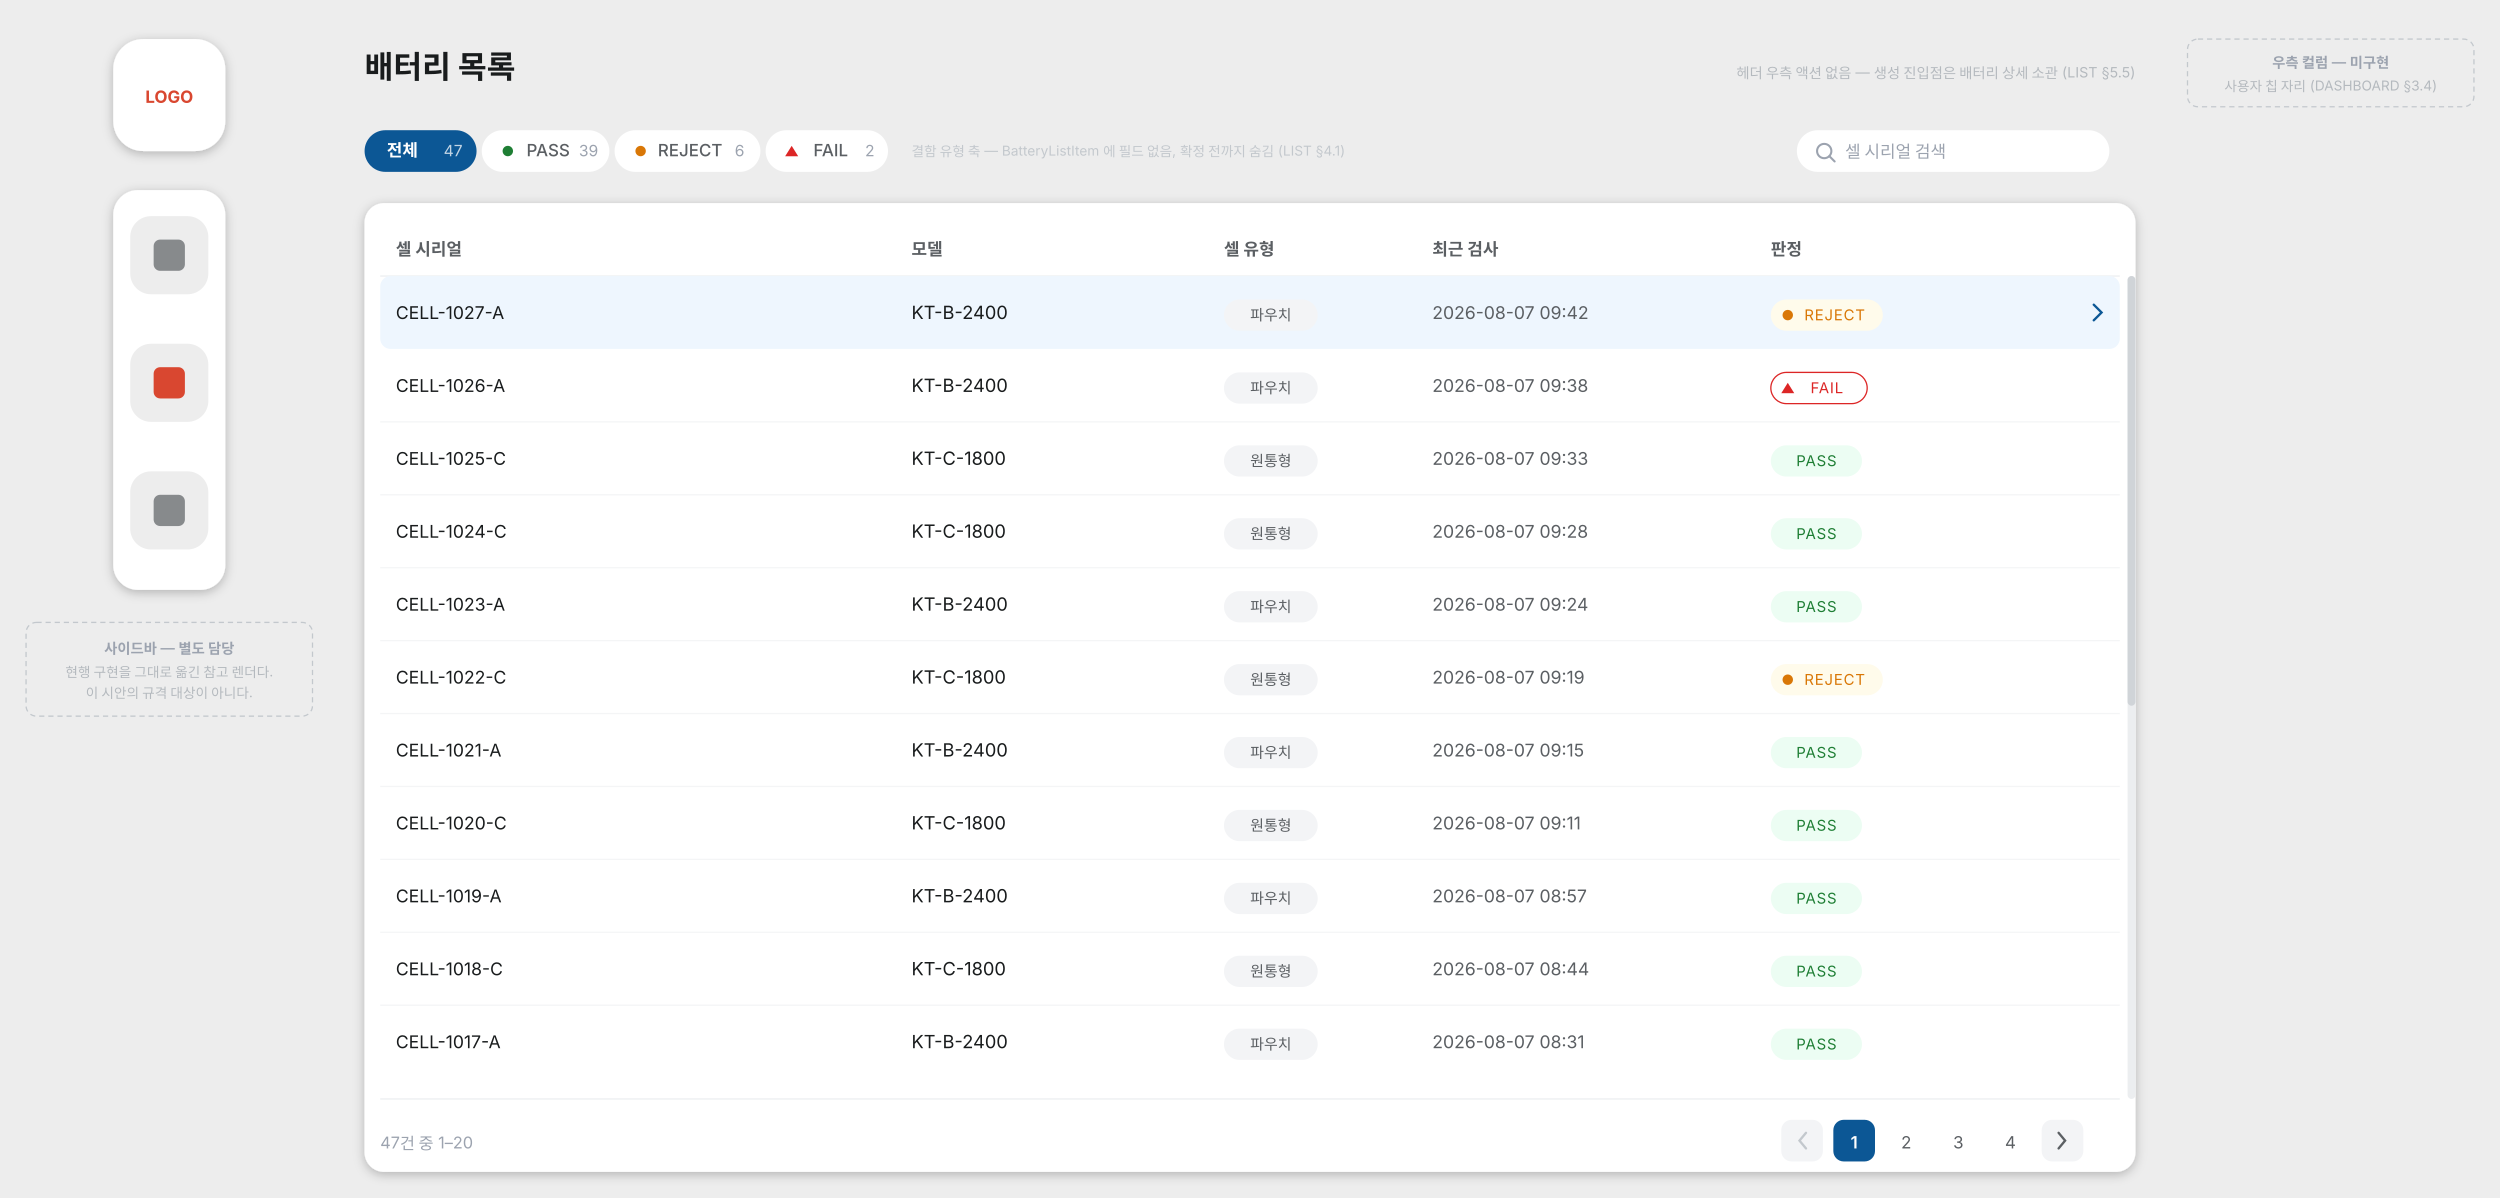
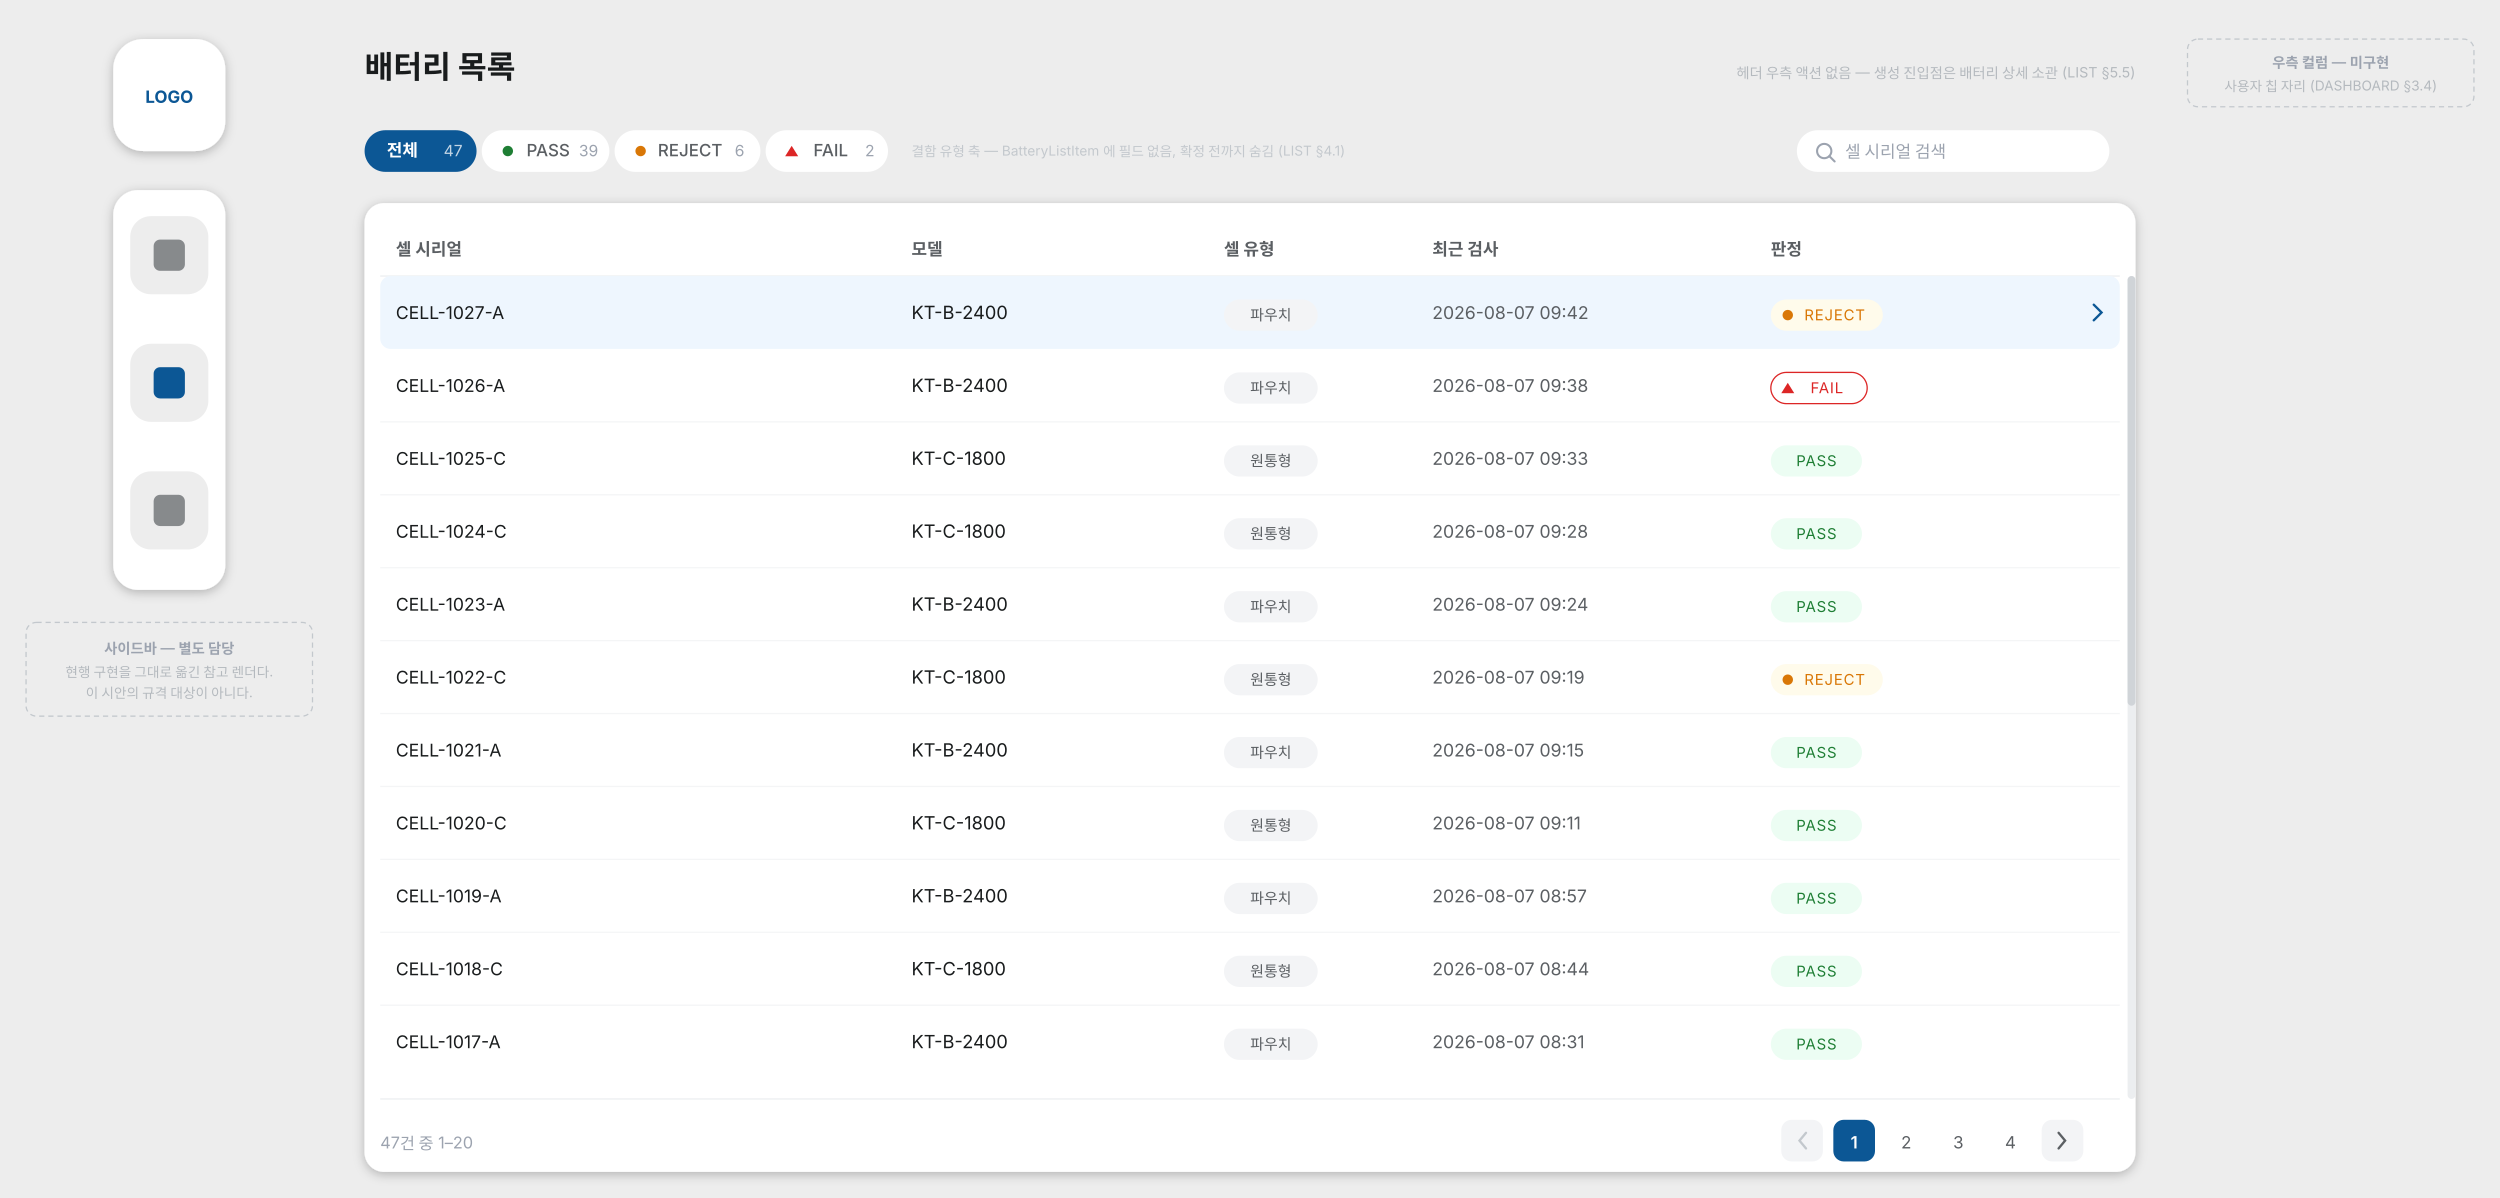
<svg xmlns="http://www.w3.org/2000/svg" viewBox="0 0 1920 920" width="1920" height="920" font-family="Inter, system-ui, sans-serif">
  <defs>
    <filter id="sh" x="-20%" y="-20%" width="140%" height="160%">
      <feDropShadow dx="0" dy="2" stdDeviation="4" flood-color="#000000" flood-opacity="0.25" />
    </filter>
    <clipPath id="rows">
      <rect x="272" y="212" width="1356" height="632" />
    </clipPath>
  </defs>
  <rect width="1920" height="920" fill="#ededed" />
  <g>
    <rect x="87" y="30" width="86" height="86" rx="23" fill="#ffffff" filter="url(#sh)" />
-     <text x="130" y="79" text-anchor="middle" font-size="13" font-weight="700" fill="#d94730">LOGO</text>
+     <text x="130" y="79" text-anchor="middle" font-size="13" font-weight="700" fill="#0c5795">LOGO</text>
    <rect x="87" y="146" width="86" height="307" rx="19" fill="#ffffff" filter="url(#sh)" />
    <rect x="100" y="166" width="60" height="60" rx="16" fill="#ededed" />
    <rect x="118" y="184" width="24" height="24" rx="5" fill="#5b5f63" opacity="0.7" />
    <rect x="100" y="264" width="60" height="60" rx="16" fill="#ededed" />
-     <rect x="118" y="282" width="24" height="24" rx="5" fill="#d94730" />
+     <rect x="118" y="282" width="24" height="24" rx="5" fill="#0c5795" />
    <rect x="100" y="362" width="60" height="60" rx="16" fill="#ededed" />
    <rect x="118" y="380" width="24" height="24" rx="5" fill="#5b5f63" opacity="0.7" />
    <rect x="20" y="478" width="220" height="72" rx="8" fill="none" stroke="#c3c8cd" stroke-width="1" stroke-dasharray="4 3" />
    <text x="130" y="502" text-anchor="middle" font-size="11" font-weight="600" fill="#9ca3af">사이드바 — 별도 담당</text>
    <text x="130" y="520" text-anchor="middle" font-size="10.5" fill="#b4b9be">현행 구현을 그대로 옮긴 참고 렌더다.</text>
    <text x="130" y="536" text-anchor="middle" font-size="10.5" fill="#b4b9be">이 시안의 규격 대상이 아니다.</text>
  </g>
  <g>
    <rect x="1680" y="30" width="220" height="52" rx="8" fill="none" stroke="#c3c8cd" stroke-width="1" stroke-dasharray="4 3" />
    <text x="1790" y="52" text-anchor="middle" font-size="11" font-weight="600" fill="#9ca3af">우측 컬럼 — 미구현</text>
    <text x="1790" y="70" text-anchor="middle" font-size="10.5" fill="#b4b9be">사용자 칩 자리 (DASHBOARD §3.4)</text>
  </g>
  <g>
    <text x="280" y="60" font-size="24" font-weight="700" fill="#191c1d">배터리 목록</text>
    <text x="1640" y="60" text-anchor="end" font-size="11" fill="#b4b9be">헤더 우측 액션 없음 — 생성 진입점은 배터리 상세 소관 (LIST §5.5)</text>
  </g>
  <g>
    <rect x="280" y="100" width="86" height="32" rx="16" fill="#0c5795" />
    <text x="309" y="120" text-anchor="middle" font-size="13" font-weight="600" fill="#ffffff">전체</text>
    <text x="348" y="120" text-anchor="middle" font-size="12" fill="#ffffff" opacity="0.75">47</text>
    <rect x="370" y="100" width="98" height="32" rx="16" fill="#ffffff" />
    <circle cx="390" cy="116" r="4" fill="#1e7e34" />
    <text x="421" y="120" text-anchor="middle" font-size="13" font-weight="500" fill="#5b5f63">PASS</text>
    <text x="452" y="120" text-anchor="middle" font-size="12" fill="#9ca3af">39</text>
    <rect x="472" y="100" width="112" height="32" rx="16" fill="#ffffff" />
    <circle cx="492" cy="116" r="4" fill="#d97706" />
    <text x="530" y="120" text-anchor="middle" font-size="13" font-weight="500" fill="#5b5f63">REJECT</text>
    <text x="568" y="120" text-anchor="middle" font-size="12" fill="#9ca3af">6</text>
    <rect x="588" y="100" width="94" height="32" rx="16" fill="#ffffff" />
    <path d="M608 112 l5 8 h-10 z" fill="#dc2626" />
    <text x="638" y="120" text-anchor="middle" font-size="13" font-weight="500" fill="#5b5f63">FAIL</text>
    <text x="668" y="120" text-anchor="middle" font-size="12" fill="#9ca3af">2</text>
    <text x="700" y="120" font-size="10.5" fill="#c3c8cd">결함 유형 축 — BatteryListItem 에 필드 없음, 확정 전까지 숨김 (LIST §4.1)</text>
    <rect x="1380" y="100" width="240" height="32" rx="16" fill="#ffffff" />
    <circle cx="1401" cy="116" r="5.5" fill="none" stroke="#9ca3af" stroke-width="1.6" />
    <path d="M1405 120 l4 4" stroke="#9ca3af" stroke-width="1.6" stroke-linecap="round" />
    <text x="1417" y="121" font-size="13" fill="#9ca3af">셀 시리얼 검색</text>
  </g>
  <g>
    <rect x="280" y="156" width="1360" height="744" rx="15" fill="#ffffff" filter="url(#sh)" />
    <text x="304" y="196" font-size="13" font-weight="600" fill="#5b5f63">셀 시리얼</text>
    <text x="700" y="196" font-size="13" font-weight="600" fill="#5b5f63">모델</text>
    <text x="940" y="196" font-size="13" font-weight="600" fill="#5b5f63">셀 유형</text>
    <text x="1100" y="196" font-size="13" font-weight="600" fill="#5b5f63">최근 검사</text>
    <text x="1360" y="196" font-size="13" font-weight="600" fill="#5b5f63">판정</text>
    <line x1="292" y1="212" x2="1628" y2="212" stroke="#eceef0" stroke-width="1" />
    <g clip-path="url(#rows)">
      <g>
        <rect x="292" y="212" width="1336" height="56" rx="8" fill="#eef6fe" />
        <text x="304" y="245" font-size="13.5" fill="#191c1d">CELL-1027-A</text>
        <text x="700" y="245" font-size="14" fill="#191c1d">KT-B-2400</text>
        <rect x="940" y="230" width="72" height="24" rx="12" fill="#f3f4f6" />
        <text x="976" y="246" text-anchor="middle" font-size="11.5" fill="#5b5f63">파우치</text>
        <text x="1100" y="245" font-size="13.5" fill="#5b5f63">2026-08-07 09:42</text>
        <rect x="1360" y="230" width="86" height="24" rx="12" fill="#fffbeb" />
        <circle cx="1373" cy="242" r="4" fill="#d97706" />
        <text x="1409" y="246" text-anchor="middle" font-size="11.5" letter-spacing="0.6" fill="#d97706">REJECT</text>
        <path d="M1608 234 l6 6 l-6 6" stroke="#0c5795" stroke-width="1.8" fill="none" stroke-linecap="round" />
      </g>
      <g>
        <text x="304" y="301" font-size="13.5" fill="#191c1d">CELL-1026-A</text>
        <text x="700" y="301" font-size="14" fill="#191c1d">KT-B-2400</text>
        <rect x="940" y="286" width="72" height="24" rx="12" fill="#f3f4f6" />
        <text x="976" y="302" text-anchor="middle" font-size="11.5" fill="#5b5f63">파우치</text>
        <text x="1100" y="301" font-size="13.5" fill="#5b5f63">2026-08-07 09:38</text>
        <rect x="1360" y="286" width="74" height="24" rx="12" fill="none" stroke="#dc2626" stroke-width="1" />
        <path d="M1373 294 l5 8 h-10 z" fill="#dc2626" />
        <text x="1403" y="302" text-anchor="middle" font-size="11.5" letter-spacing="0.6" fill="#dc2626">FAIL</text>
        <line x1="292" y1="324" x2="1628" y2="324" stroke="#f4f5f6" stroke-width="1" />
      </g>
      <g>
        <text x="304" y="357" font-size="13.5" fill="#191c1d">CELL-1025-C</text>
        <text x="700" y="357" font-size="14" fill="#191c1d">KT-C-1800</text>
        <rect x="940" y="342" width="72" height="24" rx="12" fill="#f3f4f6" />
        <text x="976" y="358" text-anchor="middle" font-size="11.5" fill="#5b5f63">원통형</text>
        <text x="1100" y="357" font-size="13.5" fill="#5b5f63">2026-08-07 09:33</text>
        <rect x="1360" y="342" width="70" height="24" rx="12" fill="#ecfdf3" />
        <text x="1395" y="358" text-anchor="middle" font-size="11.5" letter-spacing="0.6" fill="#1e7e34">PASS</text>
        <line x1="292" y1="380" x2="1628" y2="380" stroke="#f4f5f6" stroke-width="1" />
      </g>
      <g>
        <text x="304" y="413" font-size="13.5" fill="#191c1d">CELL-1024-C</text>
        <text x="700" y="413" font-size="14" fill="#191c1d">KT-C-1800</text>
        <rect x="940" y="398" width="72" height="24" rx="12" fill="#f3f4f6" />
        <text x="976" y="414" text-anchor="middle" font-size="11.5" fill="#5b5f63">원통형</text>
        <text x="1100" y="413" font-size="13.5" fill="#5b5f63">2026-08-07 09:28</text>
        <rect x="1360" y="398" width="70" height="24" rx="12" fill="#ecfdf3" />
        <text x="1395" y="414" text-anchor="middle" font-size="11.5" letter-spacing="0.6" fill="#1e7e34">PASS</text>
        <line x1="292" y1="436" x2="1628" y2="436" stroke="#f4f5f6" stroke-width="1" />
      </g>
      <g>
        <text x="304" y="469" font-size="13.5" fill="#191c1d">CELL-1023-A</text>
        <text x="700" y="469" font-size="14" fill="#191c1d">KT-B-2400</text>
        <rect x="940" y="454" width="72" height="24" rx="12" fill="#f3f4f6" />
        <text x="976" y="470" text-anchor="middle" font-size="11.5" fill="#5b5f63">파우치</text>
        <text x="1100" y="469" font-size="13.5" fill="#5b5f63">2026-08-07 09:24</text>
        <rect x="1360" y="454" width="70" height="24" rx="12" fill="#ecfdf3" />
        <text x="1395" y="470" text-anchor="middle" font-size="11.5" letter-spacing="0.6" fill="#1e7e34">PASS</text>
        <line x1="292" y1="492" x2="1628" y2="492" stroke="#f4f5f6" stroke-width="1" />
      </g>
      <g>
        <text x="304" y="525" font-size="13.5" fill="#191c1d">CELL-1022-C</text>
        <text x="700" y="525" font-size="14" fill="#191c1d">KT-C-1800</text>
        <rect x="940" y="510" width="72" height="24" rx="12" fill="#f3f4f6" />
        <text x="976" y="526" text-anchor="middle" font-size="11.5" fill="#5b5f63">원통형</text>
        <text x="1100" y="525" font-size="13.5" fill="#5b5f63">2026-08-07 09:19</text>
        <rect x="1360" y="510" width="86" height="24" rx="12" fill="#fffbeb" />
        <circle cx="1373" cy="522" r="4" fill="#d97706" />
        <text x="1409" y="526" text-anchor="middle" font-size="11.5" letter-spacing="0.6" fill="#d97706">REJECT</text>
        <line x1="292" y1="548" x2="1628" y2="548" stroke="#f4f5f6" stroke-width="1" />
      </g>
      <g>
        <text x="304" y="581" font-size="13.5" fill="#191c1d">CELL-1021-A</text>
        <text x="700" y="581" font-size="14" fill="#191c1d">KT-B-2400</text>
        <rect x="940" y="566" width="72" height="24" rx="12" fill="#f3f4f6" />
        <text x="976" y="582" text-anchor="middle" font-size="11.5" fill="#5b5f63">파우치</text>
        <text x="1100" y="581" font-size="13.5" fill="#5b5f63">2026-08-07 09:15</text>
        <rect x="1360" y="566" width="70" height="24" rx="12" fill="#ecfdf3" />
        <text x="1395" y="582" text-anchor="middle" font-size="11.5" letter-spacing="0.6" fill="#1e7e34">PASS</text>
        <line x1="292" y1="604" x2="1628" y2="604" stroke="#f4f5f6" stroke-width="1" />
      </g>
      <g>
        <text x="304" y="637" font-size="13.5" fill="#191c1d">CELL-1020-C</text>
        <text x="700" y="637" font-size="14" fill="#191c1d">KT-C-1800</text>
        <rect x="940" y="622" width="72" height="24" rx="12" fill="#f3f4f6" />
        <text x="976" y="638" text-anchor="middle" font-size="11.5" fill="#5b5f63">원통형</text>
        <text x="1100" y="637" font-size="13.5" fill="#5b5f63">2026-08-07 09:11</text>
        <rect x="1360" y="622" width="70" height="24" rx="12" fill="#ecfdf3" />
        <text x="1395" y="638" text-anchor="middle" font-size="11.5" letter-spacing="0.6" fill="#1e7e34">PASS</text>
        <line x1="292" y1="660" x2="1628" y2="660" stroke="#f4f5f6" stroke-width="1" />
      </g>
      <g>
        <text x="304" y="693" font-size="13.5" fill="#191c1d">CELL-1019-A</text>
        <text x="700" y="693" font-size="14" fill="#191c1d">KT-B-2400</text>
        <rect x="940" y="678" width="72" height="24" rx="12" fill="#f3f4f6" />
        <text x="976" y="694" text-anchor="middle" font-size="11.5" fill="#5b5f63">파우치</text>
        <text x="1100" y="693" font-size="13.5" fill="#5b5f63">2026-08-07 08:57</text>
        <rect x="1360" y="678" width="70" height="24" rx="12" fill="#ecfdf3" />
        <text x="1395" y="694" text-anchor="middle" font-size="11.5" letter-spacing="0.6" fill="#1e7e34">PASS</text>
        <line x1="292" y1="716" x2="1628" y2="716" stroke="#f4f5f6" stroke-width="1" />
      </g>
      <g>
        <text x="304" y="749" font-size="13.5" fill="#191c1d">CELL-1018-C</text>
        <text x="700" y="749" font-size="14" fill="#191c1d">KT-C-1800</text>
        <rect x="940" y="734" width="72" height="24" rx="12" fill="#f3f4f6" />
        <text x="976" y="750" text-anchor="middle" font-size="11.5" fill="#5b5f63">원통형</text>
        <text x="1100" y="749" font-size="13.5" fill="#5b5f63">2026-08-07 08:44</text>
        <rect x="1360" y="734" width="70" height="24" rx="12" fill="#ecfdf3" />
        <text x="1395" y="750" text-anchor="middle" font-size="11.5" letter-spacing="0.6" fill="#1e7e34">PASS</text>
        <line x1="292" y1="772" x2="1628" y2="772" stroke="#f4f5f6" stroke-width="1" />
      </g>
      <g>
        <text x="304" y="805" font-size="13.5" fill="#191c1d">CELL-1017-A</text>
        <text x="700" y="805" font-size="14" fill="#191c1d">KT-B-2400</text>
        <rect x="940" y="790" width="72" height="24" rx="12" fill="#f3f4f6" />
        <text x="976" y="806" text-anchor="middle" font-size="11.5" fill="#5b5f63">파우치</text>
        <text x="1100" y="805" font-size="13.5" fill="#5b5f63">2026-08-07 08:31</text>
        <rect x="1360" y="790" width="70" height="24" rx="12" fill="#ecfdf3" />
        <text x="1395" y="806" text-anchor="middle" font-size="11.5" letter-spacing="0.6" fill="#1e7e34">PASS</text>
      </g>
    </g>
    <rect x="1634" y="212" width="6" height="632" rx="3" fill="#eceef0" />
    <rect x="1634" y="212" width="6" height="330" rx="3" fill="#d0d4d8" />
    <line x1="292" y1="844" x2="1628" y2="844" stroke="#eceef0" stroke-width="1" />
    <text x="292" y="882" font-size="12.5" fill="#9ca3af">47건 중 1–20</text>
    <g>
      <rect x="1368" y="860" width="32" height="32" rx="8" fill="#f3f4f6" />
      <path d="M1387 870 l-5 6 l5 6" stroke="#c3c8cd" stroke-width="1.8" fill="none" stroke-linecap="round" />
      <rect x="1408" y="860" width="32" height="32" rx="8" fill="#0c5795" />
      <text x="1424" y="882" text-anchor="middle" font-size="13" font-weight="600" fill="#ffffff">1</text>
      <rect x="1448" y="860" width="32" height="32" rx="8" fill="#ffffff" />
      <text x="1464" y="882" text-anchor="middle" font-size="13" fill="#5b5f63">2</text>
      <rect x="1488" y="860" width="32" height="32" rx="8" fill="#ffffff" />
      <text x="1504" y="882" text-anchor="middle" font-size="13" fill="#5b5f63">3</text>
      <rect x="1528" y="860" width="32" height="32" rx="8" fill="#ffffff" />
      <text x="1544" y="882" text-anchor="middle" font-size="13" fill="#5b5f63">4</text>
      <rect x="1568" y="860" width="32" height="32" rx="8" fill="#f3f4f6" />
      <path d="M1581 870 l5 6 l-5 6" stroke="#5b5f63" stroke-width="1.8" fill="none" stroke-linecap="round" />
    </g>
  </g>
</svg>
